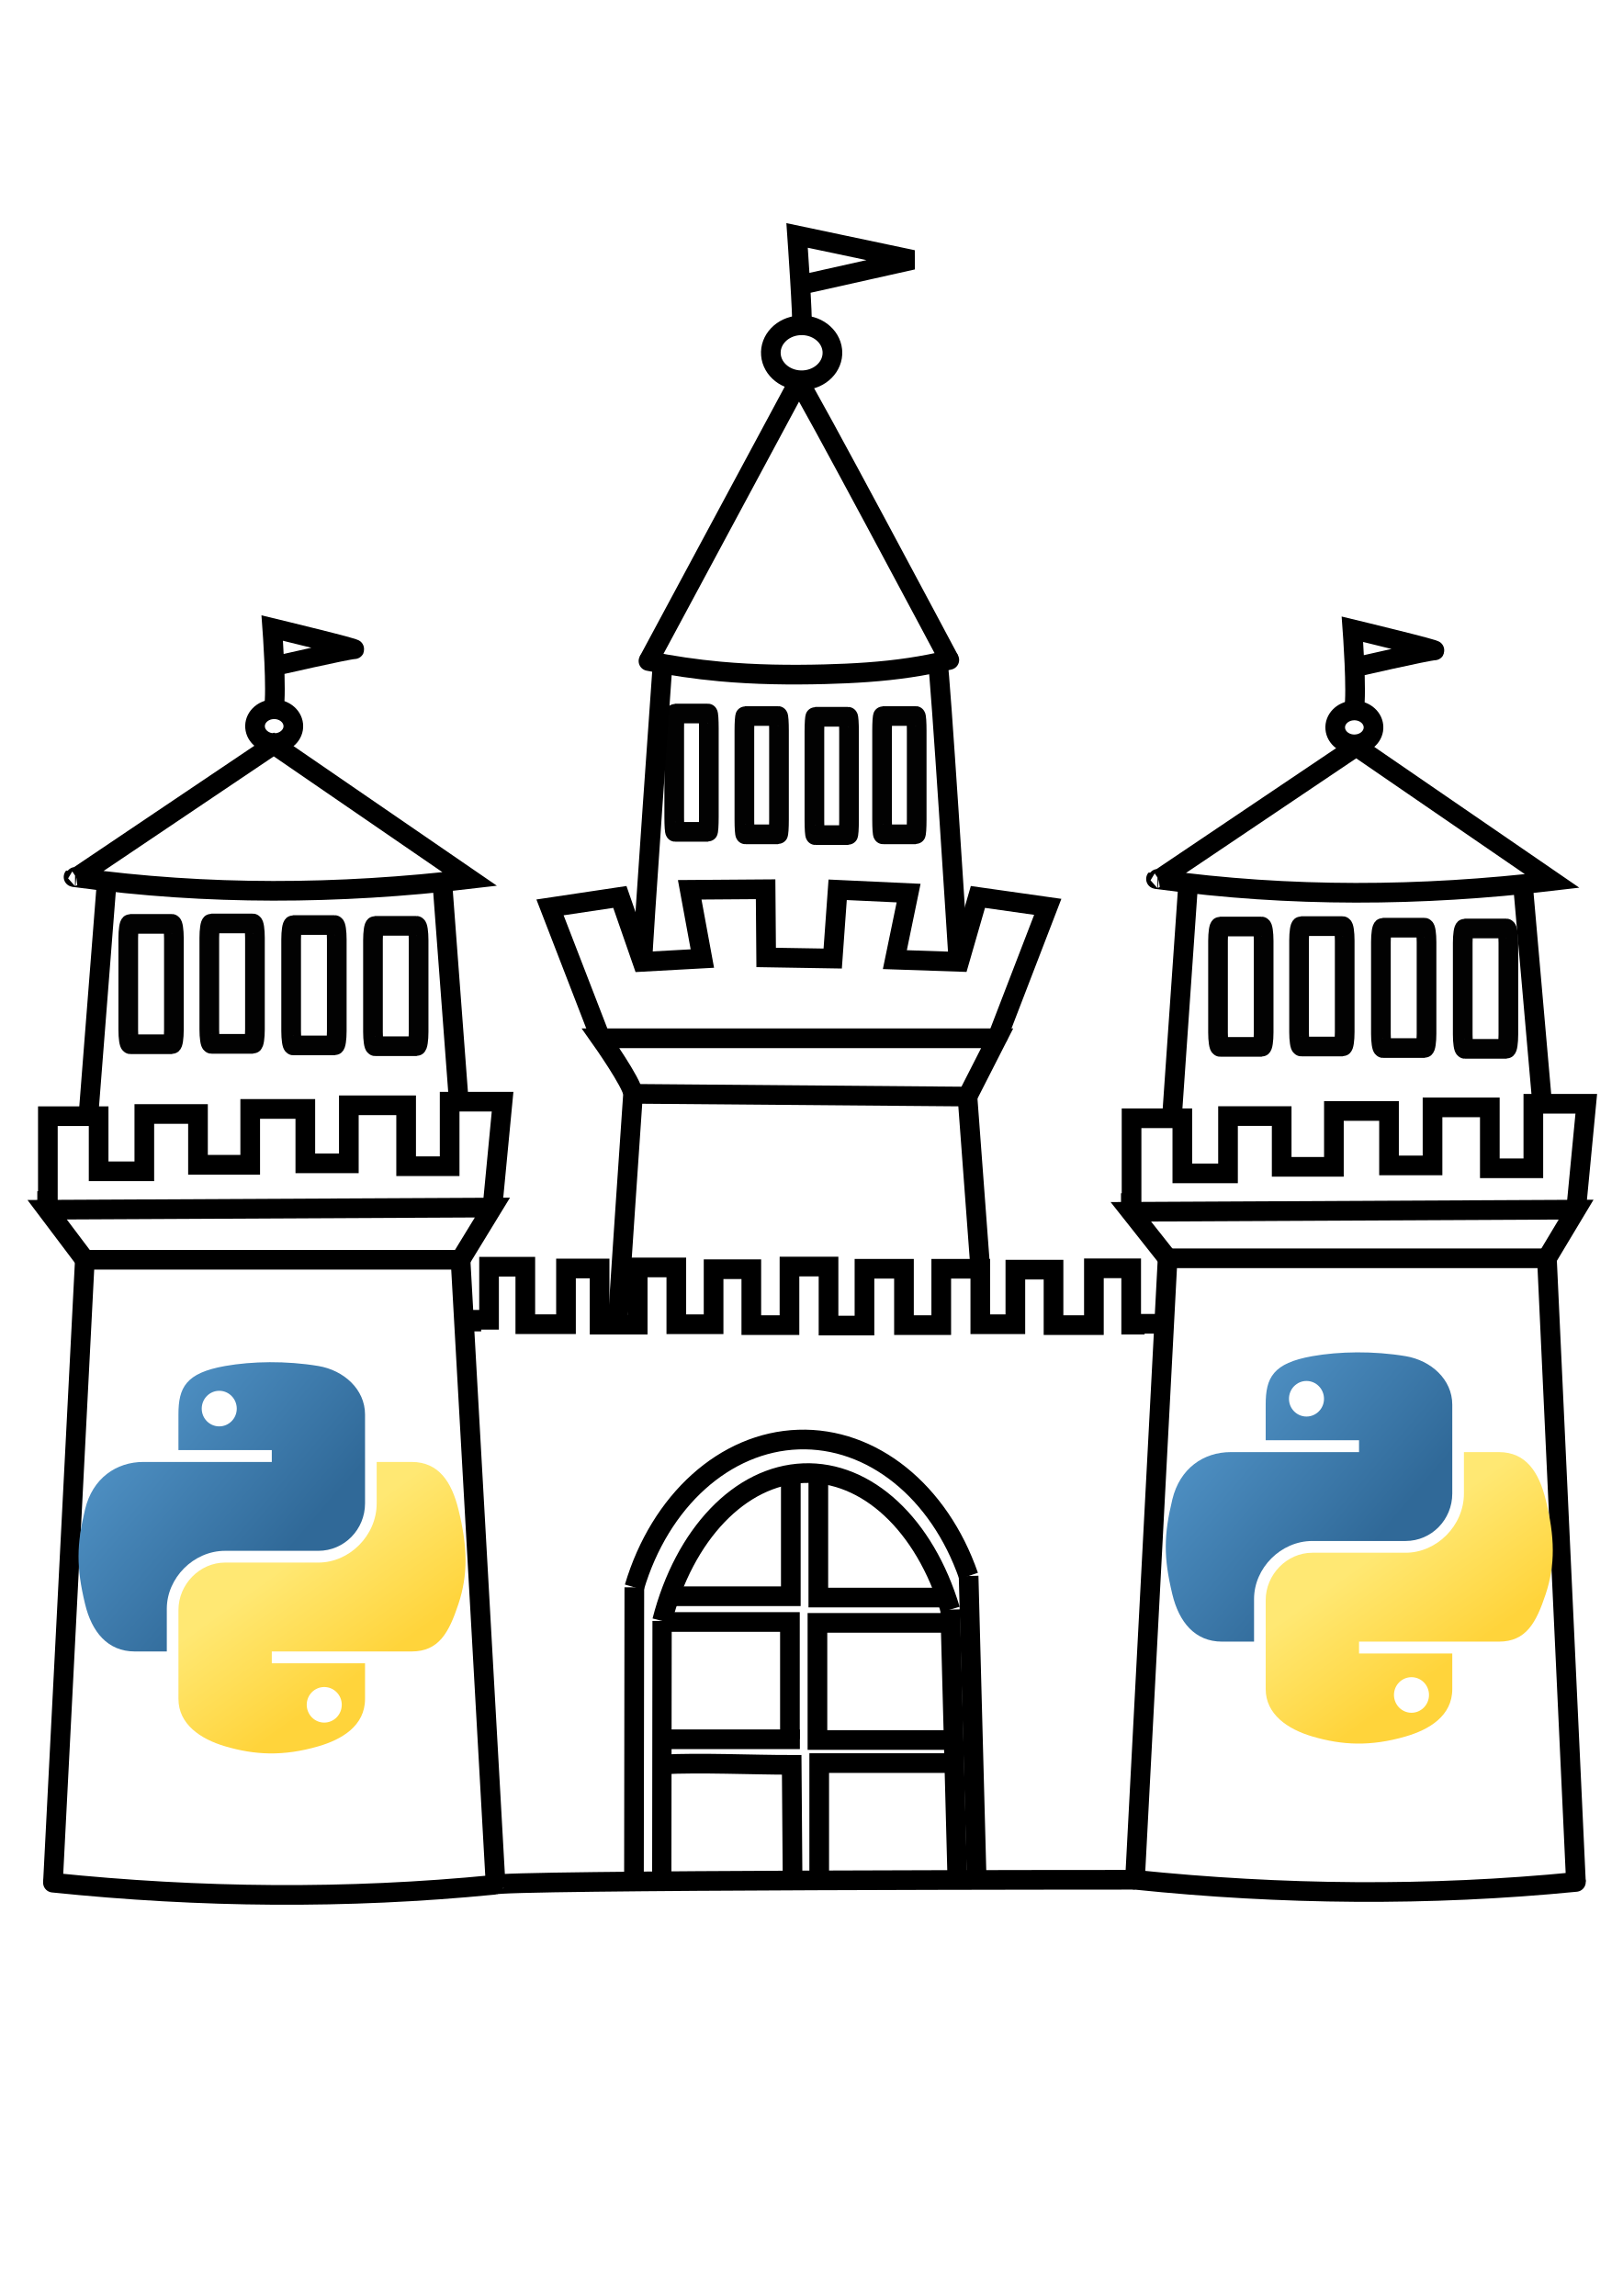
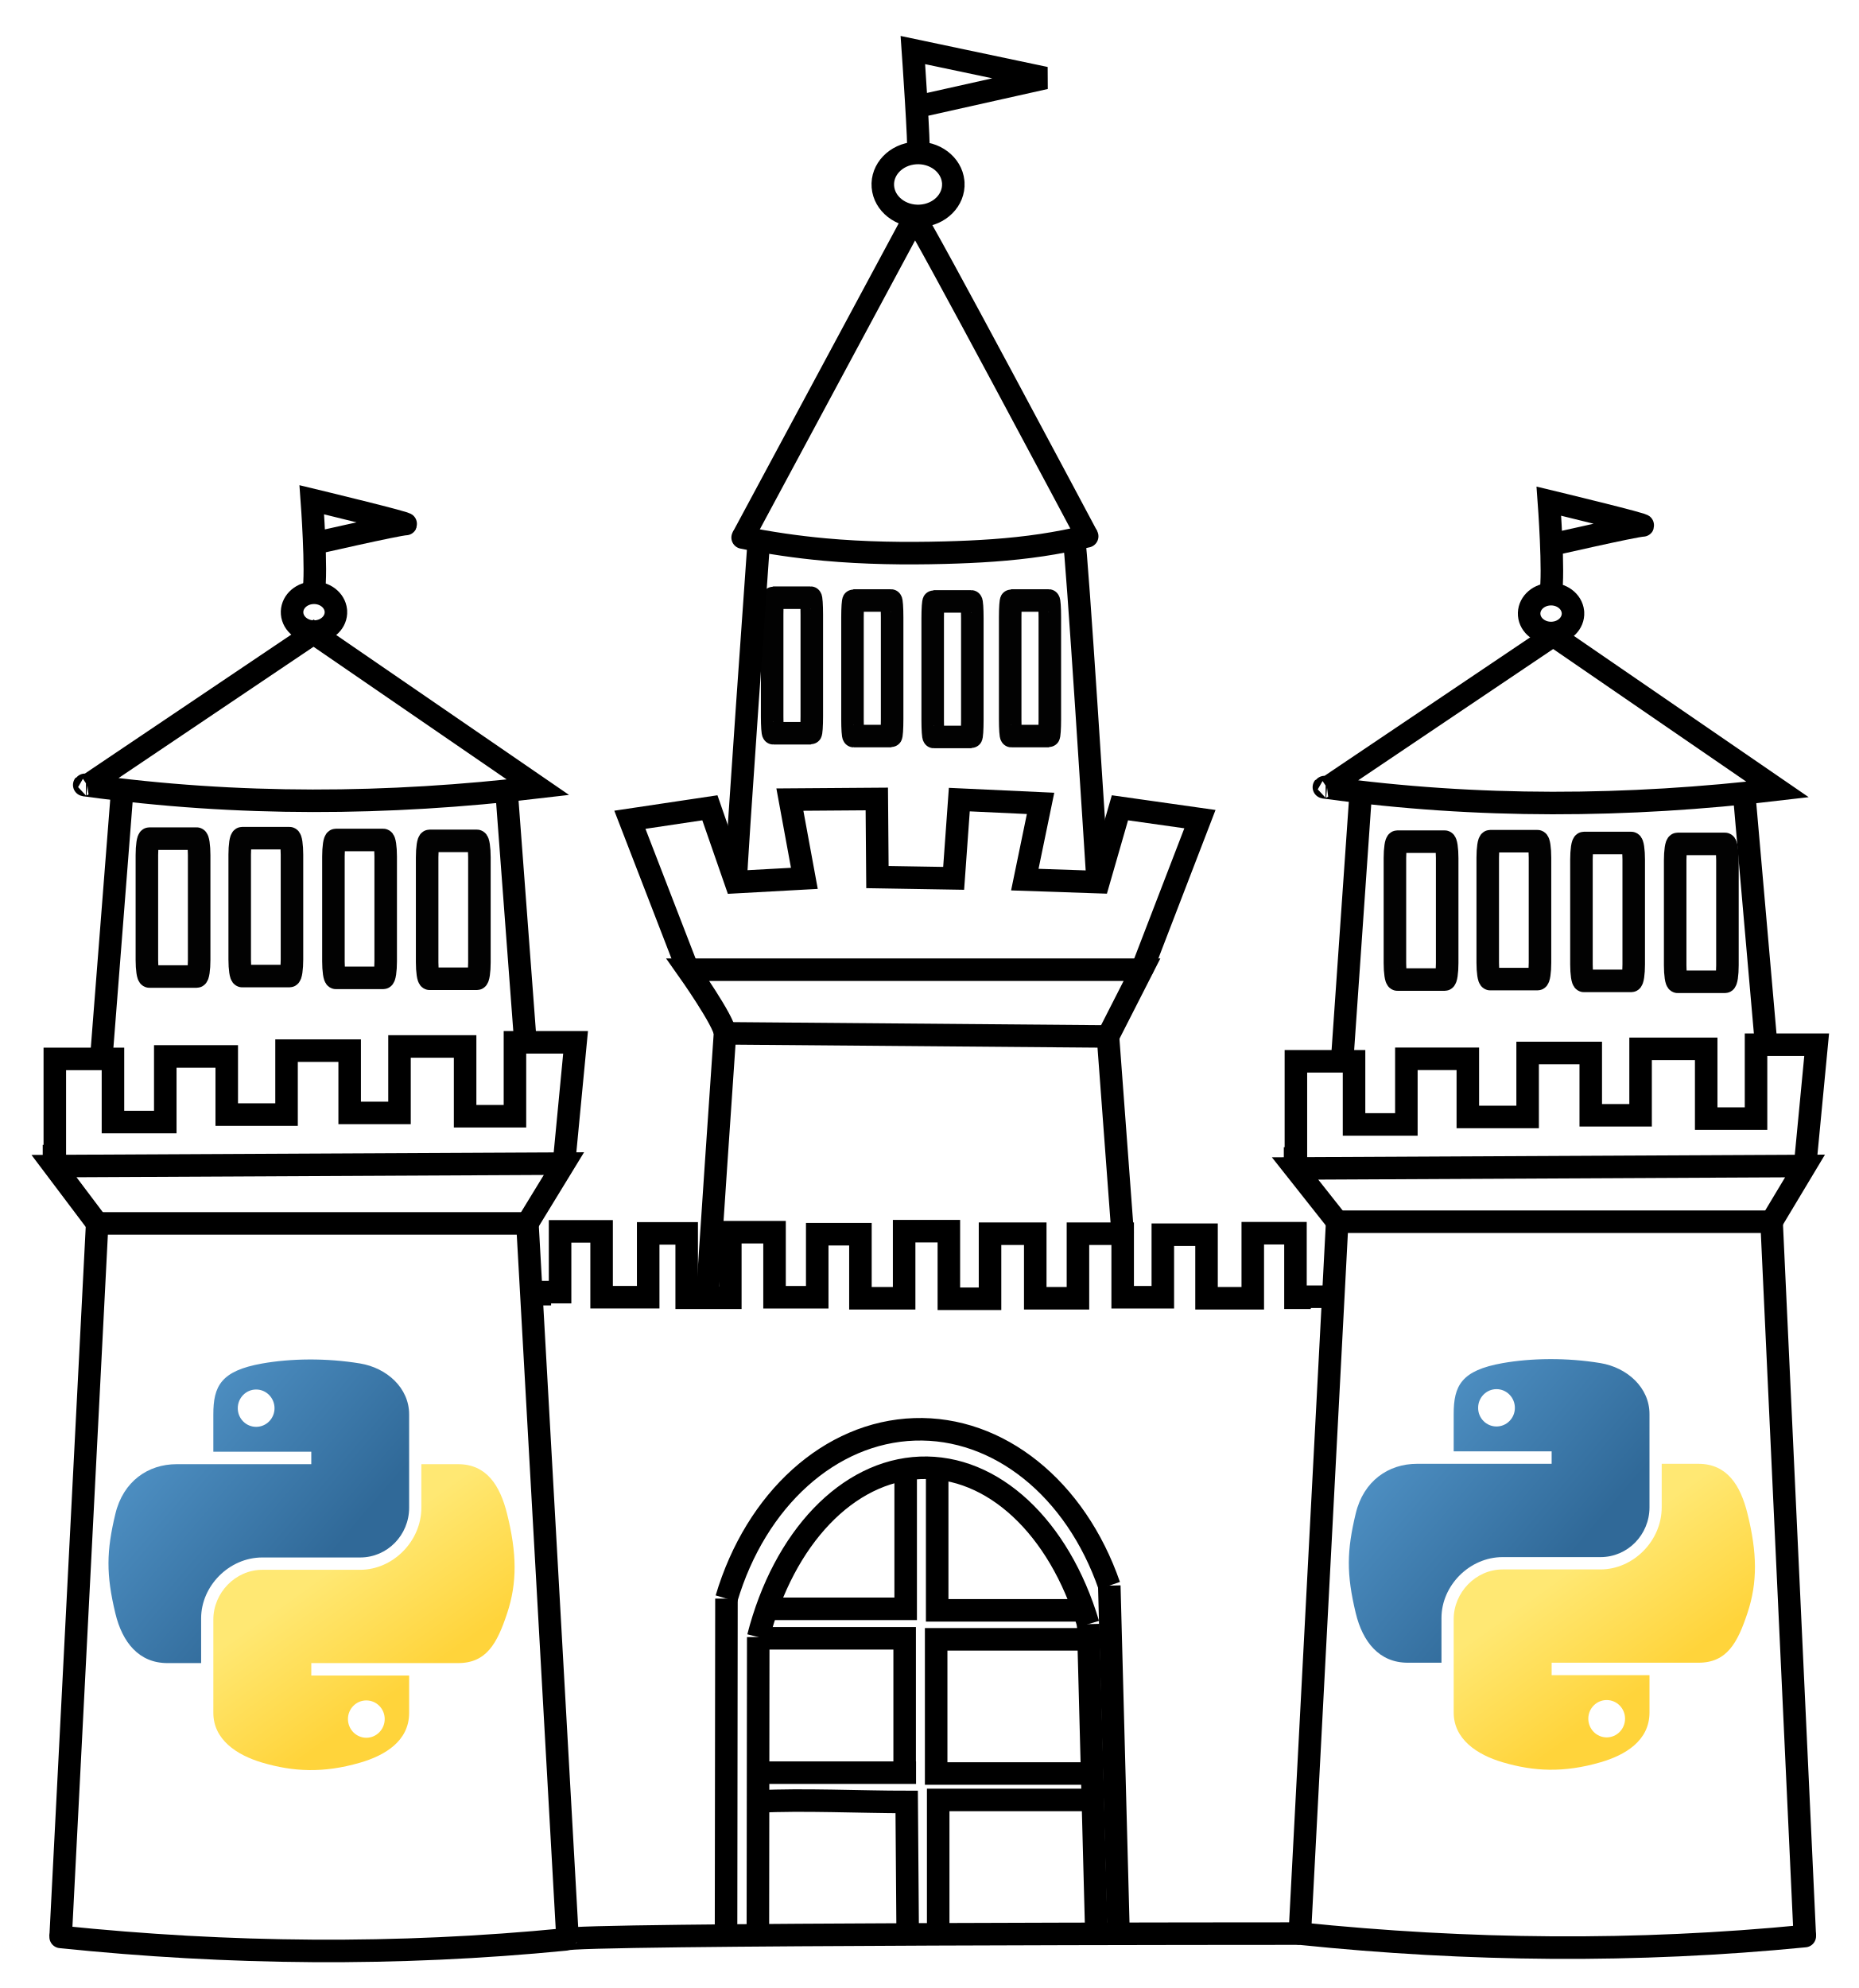
- <svg xmlns="http://www.w3.org/2000/svg" xmlns:xlink="http://www.w3.org/1999/xlink" version="1.1" id="svg12783" width="660" height="934" viewBox="0 0 660 934" xml:space="preserve">
+ <svg xmlns="http://www.w3.org/2000/svg" xmlns:xlink="http://www.w3.org/1999/xlink" version="1.1" id="svg12783" width="660" height="706" viewBox="0 0 660 706" xml:space="preserve">
  <defs id="defs12787">
    <linearGradient id="linearGradient2795">
      <stop style="stop-color:#b8b8b8;stop-opacity:0.498;" offset="0" id="stop2797" />
      <stop style="stop-color:#7f7f7f;stop-opacity:0;" offset="1" id="stop2799" />
    </linearGradient>
    <linearGradient id="linearGradient2787">
      <stop style="stop-color:#7f7f7f;stop-opacity:0.5;" offset="0" id="stop2789" />
      <stop style="stop-color:#7f7f7f;stop-opacity:0;" offset="1" id="stop2791" />
    </linearGradient>
    <linearGradient id="linearGradient3676">
      <stop style="stop-color:#b2b2b2;stop-opacity:0.5;" offset="0" id="stop3678" />
      <stop style="stop-color:#b3b3b3;stop-opacity:0;" offset="1" id="stop3680" />
    </linearGradient>
    <linearGradient id="linearGradient3236">
      <stop style="stop-color:#f4f4f4;stop-opacity:1" offset="0" id="stop3244" />
      <stop style="stop-color:white;stop-opacity:1" offset="1" id="stop3240" />
    </linearGradient>
    <linearGradient id="linearGradient4671">
      <stop style="stop-color:#ffd43b;stop-opacity:1;" offset="0" id="stop4673" />
      <stop style="stop-color:#ffe873;stop-opacity:1" offset="1" id="stop4675" />
    </linearGradient>
    <linearGradient id="linearGradient4689">
      <stop style="stop-color:#5a9fd4;stop-opacity:1;" offset="0" id="stop4691" />
      <stop style="stop-color:#306998;stop-opacity:1;" offset="1" id="stop4693" />
    </linearGradient>
    <linearGradient x1="224.24" y1="144.757" x2="-65.309" y2="144.757" id="linearGradient2987" xlink:href="#linearGradient4671" gradientUnits="userSpaceOnUse" gradientTransform="translate(100.2702,99.61116)" />
    <linearGradient x1="172.942" y1="77.476" x2="26.67" y2="76.313" id="linearGradient2990" xlink:href="#linearGradient4689" gradientUnits="userSpaceOnUse" gradientTransform="translate(100.2702,99.61116)" />
    <linearGradient xlink:href="#linearGradient4671" id="linearGradient2255" gradientUnits="userSpaceOnUse" gradientTransform="matrix(0.562541,0,0,0.567972,-11.5974,-7.60954)" x1="224.24" y1="144.757" x2="-65.309" y2="144.757" />
    <linearGradient xlink:href="#linearGradient4689" id="linearGradient2258" gradientUnits="userSpaceOnUse" gradientTransform="matrix(0.562541,0,0,0.567972,-11.5974,-7.60954)" x1="172.942" y1="76.176" x2="26.67" y2="76.313" />
    <radialGradient xlink:href="#linearGradient2795" id="radialGradient2801" cx="61.519" cy="132.286" fx="61.519" fy="132.286" r="29.037" gradientTransform="matrix(1,0,0,0.177966,0,108.7434)" gradientUnits="userSpaceOnUse" />
    <linearGradient xlink:href="#linearGradient4671" id="linearGradient1475" gradientUnits="userSpaceOnUse" gradientTransform="matrix(0.562541,0,0,0.567972,-14.99112,-11.70237)" x1="150.961" y1="192.352" x2="112.031" y2="137.273" />
    <linearGradient xlink:href="#linearGradient4689" id="linearGradient1478" gradientUnits="userSpaceOnUse" gradientTransform="matrix(0.562541,0,0,0.567972,-14.99112,-11.70237)" x1="26.649" y1="20.604" x2="135.665" y2="114.398" />
-     <linearGradient xlink:href="#linearGradient4689" id="linearGradient421" gradientUnits="userSpaceOnUse" gradientTransform="matrix(0.562541,0,0,0.567972,-14.99112,-11.70237)" x1="26.649" y1="20.604" x2="135.665" y2="114.398" />
-     <linearGradient xlink:href="#linearGradient4671" id="linearGradient423" gradientUnits="userSpaceOnUse" gradientTransform="matrix(0.562541,0,0,0.567972,-14.99112,-11.70237)" x1="150.961" y1="192.352" x2="112.031" y2="137.273" />
+     <linearGradient xlink:href="#linearGradient4689" id="linearGradient348" gradientUnits="userSpaceOnUse" gradientTransform="matrix(0.562541,0,0,0.567972,-14.99112,-11.70237)" x1="26.649" y1="20.604" x2="135.665" y2="114.398" />
+     <linearGradient xlink:href="#linearGradient4671" id="linearGradient350" gradientUnits="userSpaceOnUse" gradientTransform="matrix(0.562541,0,0,0.567972,-14.99112,-11.70237)" x1="150.961" y1="192.352" x2="112.031" y2="137.273" />
  </defs>
-   <path style="fill:none;stroke:#000000;stroke-width:8;stroke-linecap:butt;stroke-linejoin:miter;stroke-opacity:1;stroke-miterlimit:4;stroke-dasharray:none" d="m 189.568,537.597 h 2.158 v -0.719 h 7.194 v -21.583 h 14.748 v 23.381 h 16.547 v -22.662 h 13.669 v 22.859 h 15.501 v -23.285 h 15.704 v 23.105 h 15.162 v -22.383 h 15.343 v 22.744 h 15.523 v -23.827 h 15.884 v 24.007 h 14.621 v -23.105 h 16.065 v 22.924 h 15.162 v -22.924 h 15.884 v 22.563 h 14.26 v -22.202 h 15.523 v 22.563 h 16.426 v -23.105 h 15.162 v 22.924 h 1.444 v -0.361 l 12.094,0" id="path13336" />
-   <path style="fill:none;stroke:#000000;stroke-width:8;stroke-linecap:butt;stroke-linejoin:miter;stroke-opacity:1;stroke-miterlimit:4;stroke-dasharray:none" d="m 321.661,599.704 v 49.639 h -50.361" id="path13338" />
-   <path style="fill:none;stroke:#000000;stroke-width:8;stroke-linecap:butt;stroke-linejoin:miter;stroke-opacity:1;stroke-miterlimit:4;stroke-dasharray:none" d="m 332.852,599.523 v 50.361 h 51.625" id="path13340" />
-   <path style="fill:none;stroke:#000000;stroke-width:8;stroke-linecap:butt;stroke-linejoin:miter;stroke-opacity:1;stroke-miterlimit:4;stroke-dasharray:none" d="m 270.578,659.812 h 0.722 v 0 h 50 v 47.653" id="path13342" />
-   <path style="fill:none;stroke:#000000;stroke-width:8;stroke-linecap:butt;stroke-linejoin:miter;stroke-opacity:1;stroke-miterlimit:4;stroke-dasharray:none" d="m 384.838,660.173 h -52.347 v 47.653 h 52.166" id="path13344" />
-   <path style="fill:none;stroke:#000000;stroke-width:8;stroke-linecap:butt;stroke-linejoin:miter;stroke-miterlimit:4;stroke-dasharray:none;stroke-opacity:1" d="m 269.517,707.529 h 51.829 v -0.066" id="path13346" />
-   <path style="fill:none;stroke:#000000;stroke-width:8;stroke-linecap:butt;stroke-linejoin:miter;stroke-miterlimit:4;stroke-dasharray:none;stroke-opacity:1" d="m 269.495,717.755 c 15.406,-0.808 36.454,0.181 52.527,0.181 l 0.361,47.653" id="path13348" />
-   <path style="fill:none;stroke:#000000;stroke-width:8;stroke-linecap:butt;stroke-linejoin:miter;stroke-opacity:1;stroke-miterlimit:4;stroke-dasharray:none" d="M 333.213,765.588 V 717.213 h 51.625" id="path13350" />
-   <path style="fill:none;stroke:#000000;stroke-width:8;stroke-linecap:butt;stroke-linejoin:miter;stroke-opacity:1;stroke-miterlimit:4;stroke-dasharray:none" d="m 461.652,764.678 13.274,-252.802 h 154.277 l 11.799,253.687" id="path13352" />
-   <path style="fill:none;stroke:#000000;stroke-width:8;stroke-linecap:butt;stroke-linejoin:miter;stroke-opacity:1;stroke-miterlimit:4;stroke-dasharray:none" d="M 21.534,765.858 34.513,512.466 H 187.316 l 14.159,252.212" id="path13354" />
-   <path style="fill:none;stroke:#000000;stroke-width:8;stroke-linecap:butt;stroke-linejoin:miter;stroke-opacity:1;stroke-miterlimit:4;stroke-dasharray:none" d="M 34.513,512.466 19.174,492.112 200.295,491.227 187.316,512.466" id="path13356" />
-   <path style="fill:none;stroke:#000000;stroke-width:8;stroke-linecap:butt;stroke-linejoin:miter;stroke-miterlimit:4;stroke-dasharray:none;stroke-opacity:1" d="m 19.174,492.112 v -3.54 h 0.295 V 454.059 h 20.649 v 22.419 h 18.584 v -23.304 h 21.829 v 20.649 h 21.239 v -22.714 h 22.419 v 22.124 h 17.699 v -23.599 h 23.304 v 24.779 h 17.699 v -26.254 h 21.534 l -4.13,43.068" id="path13358" />
-   <path style="fill:none;fill-rule:evenodd;stroke:#000000;stroke-width:8;stroke-opacity:1;stroke-miterlimit:4;stroke-dasharray:none;stroke-linecap:round" id="path13360" d="m 119.302,295.049 a 7.792,6.897 0 0 1 -7.298,7.244 7.792,6.897 0 0 1 -8.254,-6.389 7.792,6.897 0 0 1 7.137,-7.368 7.792,6.897 0 0 1 8.394,6.246" />
-   <path style="fill:none;stroke:#000000;stroke-width:8;stroke-linecap:butt;stroke-linejoin:miter;stroke-opacity:1;stroke-miterlimit:4;stroke-dasharray:none" d="m 36.018,453.239 7.383,-94.407" id="path13362" />
-   <path style="fill:none;stroke:#000000;stroke-width:8;stroke-linecap:butt;stroke-linejoin:miter;stroke-opacity:1;stroke-miterlimit:4;stroke-dasharray:none" d="m 179.866,358.385 6.711,89.262" id="path13364" />
-   <path style="fill:none;stroke:#000000;stroke-width:8;stroke-linecap:butt;stroke-linejoin:miter;stroke-opacity:1;stroke-miterlimit:4;stroke-dasharray:none" d="m 251.23,538.922 c 0,-2.908 6.264,-93.96 6.264,-93.96 l 136.018,1.119 5.224,70.049" id="path13366" />
-   <path style="fill:none;stroke:#000000;stroke-width:8;stroke-linecap:butt;stroke-linejoin:miter;stroke-opacity:1;stroke-miterlimit:4;stroke-dasharray:none" d="M 257.494,444.962 C 257.271,440.711 244.295,422.367 244.295,422.367 H 405.593 L 393.512,446.081" id="path13368" />
-   <path style="fill:none;stroke:#000000;stroke-width:8;stroke-linecap:butt;stroke-linejoin:miter;stroke-opacity:1;stroke-miterlimit:4;stroke-dasharray:none" d="m 244.295,422.367 -20.582,-53.244 28.412,-4.251 9.172,26.398 24.385,-1.342 -5.145,-27.964 30.872,-0.224 0.224,27.74 27.069,0.447 2.013,-27.964 28.859,1.342 -5.593,27.069 26.174,0.895 7.606,-26.398 28.412,4.027 -20.582,53.468" id="path13370" />
-   <path style="fill:none;stroke:#000000;stroke-width:8;stroke-linecap:butt;stroke-linejoin:miter;stroke-opacity:1;stroke-miterlimit:4;stroke-dasharray:none" d="m 261.298,391.271 c 0,-6.04 8.277,-122.148 8.277,-122.148" id="path13372" />
-   <path style="fill:none;stroke:#000000;stroke-width:8;stroke-linecap:butt;stroke-linejoin:miter;stroke-opacity:1;stroke-miterlimit:4;stroke-dasharray:none" d="m 381.432,269.57 c 0.895,2.237 8.277,119.239 8.277,119.239" id="path13374" />
-   <path style="fill:none;fill-rule:evenodd;stroke:#000000;stroke-width:8;stroke-miterlimit:4;stroke-dasharray:none;stroke-opacity:1;stroke-linecap:round" id="path13376" d="m 338.574,142.924 a 12.529,11.186 0 0 1 -11.736,11.749 12.529,11.186 0 0 1 -13.272,-10.363 12.529,11.186 0 0 1 11.477,-11.951 12.529,11.186 0 0 1 13.496,10.13" />
-   <path style="fill:none;stroke:#000000;stroke-width:8;stroke-linecap:butt;stroke-linejoin:miter;stroke-opacity:1;stroke-miterlimit:4;stroke-dasharray:none" d="M 324.832,155.253 263.758,268.899 M 324.832,155.253 c 1.566,0.895 61.298,113.199 61.298,113.199" id="path13378" />
-   <path style="fill:none;stroke:#000000;stroke-width:8;stroke-linecap:round;stroke-linejoin:miter;stroke-opacity:1;stroke-miterlimit:4;stroke-dasharray:none" d="m 263.758,268.899 c 9.609,1.936 19.322,3.356 29.083,4.251 14.197,1.301 28.478,1.492 42.729,1.119 11.522,-0.302 23.053,-0.974 34.452,-2.685 5.411,-0.812 10.787,-1.857 16.107,-3.132" id="path13380" />
-   <rect style="opacity:0.99;fill:none;fill-opacity:1;fill-rule:evenodd;stroke:#000000;stroke-width:8;stroke-linecap:round;stroke-linejoin:miter;stroke-miterlimit:4;stroke-dasharray:none;stroke-dashoffset:150;stroke-opacity:1;paint-order:stroke fill markers" id="rect13384" width="14.081" height="48.142" x="274.241" y="290.257" rx="0.406" ry="5.969" />
-   <rect style="opacity:0.99;fill:none;fill-opacity:1;fill-rule:evenodd;stroke:#000000;stroke-width:8;stroke-linecap:round;stroke-linejoin:miter;stroke-miterlimit:4;stroke-dasharray:none;stroke-dashoffset:150;stroke-opacity:1;paint-order:stroke fill markers" id="rect13384-3" width="14.081" height="48.142" x="302.773" y="291.262" rx="0.406" ry="5.969" />
-   <rect style="opacity:0.99;fill:none;fill-opacity:1;fill-rule:evenodd;stroke:#000000;stroke-width:8;stroke-linecap:round;stroke-linejoin:miter;stroke-miterlimit:4;stroke-dasharray:none;stroke-dashoffset:150;stroke-opacity:1;paint-order:stroke fill markers" id="rect13384-9" width="14.081" height="48.142" x="331.258" y="291.582" rx="0.406" ry="5.969" />
-   <rect style="opacity:0.99;fill:none;fill-opacity:1;fill-rule:evenodd;stroke:#000000;stroke-width:8;stroke-linecap:round;stroke-linejoin:miter;stroke-miterlimit:4;stroke-dasharray:none;stroke-dashoffset:150;stroke-opacity:1;paint-order:stroke fill markers" id="rect13384-2" width="14.081" height="48.142" x="358.783" y="291.262" rx="0.406" ry="5.969" />
-   <path style="fill:none;stroke:#000000;stroke-width:8;stroke-linecap:butt;stroke-linejoin:miter;stroke-opacity:1;stroke-miterlimit:4;stroke-dasharray:none" d="m 326.136,132.581 c 0.534,-1.815 -1.92,-36.806 -1.92,-36.806 l 47.048,9.922 -45.768,10.242" id="path13428" />
-   <path style="fill:none;stroke:#000000;stroke-width:8;stroke-linecap:butt;stroke-linejoin:miter;stroke-opacity:1;stroke-miterlimit:4;stroke-dasharray:none" d="m 111.379,288.128 c 1.28,-6.721 -0.64,-32.646 -0.64,-32.646 0,0 35.846,8.641 33.286,8.641 -2.56,0 -33.286,7.041 -33.286,7.041" id="path13430" />
-   <rect style="opacity:0.99;fill:none;fill-opacity:1;fill-rule:evenodd;stroke:#000000;stroke-width:8;stroke-linecap:round;stroke-linejoin:miter;stroke-miterlimit:4;stroke-dasharray:none;stroke-dashoffset:150;stroke-opacity:1;paint-order:stroke fill markers" id="rect13432" width="18.563" height="48.968" x="52.169" y="375.823" rx="0.877" ry="5.852" />
-   <rect style="opacity:0.99;fill:none;fill-opacity:1;fill-rule:evenodd;stroke:#000000;stroke-width:8;stroke-linecap:round;stroke-linejoin:miter;stroke-miterlimit:4;stroke-dasharray:none;stroke-dashoffset:150;stroke-opacity:1;paint-order:stroke fill markers" id="rect13432-0" width="18.563" height="48.968" x="85.135" y="375.663" rx="0.877" ry="5.852" />
-   <rect style="opacity:0.99;fill:none;fill-opacity:1;fill-rule:evenodd;stroke:#000000;stroke-width:8;stroke-linecap:round;stroke-linejoin:miter;stroke-miterlimit:4;stroke-dasharray:none;stroke-dashoffset:150;stroke-opacity:1;paint-order:stroke fill markers" id="rect13432-9" width="18.563" height="48.968" x="118.42" y="376.304" rx="0.877" ry="5.852" />
-   <rect style="opacity:0.99;fill:none;fill-opacity:1;fill-rule:evenodd;stroke:#000000;stroke-width:8;stroke-linecap:round;stroke-linejoin:miter;stroke-miterlimit:4;stroke-dasharray:none;stroke-dashoffset:150;stroke-opacity:1;paint-order:stroke fill markers" id="rect13432-92" width="18.563" height="48.968" x="151.706" y="376.624" rx="0.877" ry="5.852" />
-   <path style="fill:none;stroke:#000000;stroke-width:8;stroke-linecap:butt;stroke-linejoin:miter;stroke-miterlimit:4;stroke-dasharray:none;stroke-opacity:1" d="m 31.045,356.94 80.334,-54.089 79.694,54.729 c -53.343,6.333 -106.685,6.678 -160.028,-0.64 2.56,-0.32 -3.521,-0.32 0,0" id="path13461" />
-   <path style="fill:none;stroke:#000000;stroke-width:8;stroke-linecap:butt;stroke-linejoin:miter;stroke-miterlimit:4;stroke-dasharray:none;stroke-opacity:1" d="m 471.322,357.738 80.334,-54.089 79.694,54.729 c -53.343,6.333 -106.685,6.678 -160.028,-0.64 2.56,-0.32 -3.521,-0.32 0,0" id="path13461-3" />
-   <path style="fill:none;fill-rule:evenodd;stroke:#000000;stroke-width:8;stroke-linecap:round;stroke-miterlimit:4;stroke-dasharray:none;stroke-opacity:1" id="path13360-3" d="m 558.664,295.542 a 7.792,6.897 0 0 1 -7.298,7.244 7.792,6.897 0 0 1 -8.254,-6.389 7.792,6.897 0 0 1 7.137,-7.368 7.792,6.897 0 0 1 8.394,6.246" />
-   <path style="fill:none;stroke:#000000;stroke-width:8;stroke-linecap:butt;stroke-linejoin:miter;stroke-miterlimit:4;stroke-dasharray:none;stroke-opacity:1" d="m 550.741,288.621 c 1.28,-6.721 -0.64,-32.646 -0.64,-32.646 0,0 35.846,8.641 33.286,8.641 -2.56,0 -33.286,7.041 -33.286,7.041" id="path13430-8" />
-   <path style="fill:none;stroke:#000000;stroke-width:8;stroke-linecap:butt;stroke-linejoin:miter;stroke-miterlimit:4;stroke-dasharray:none;stroke-opacity:1" d="m 459.964,492.955 v -3.54 h 0.295 v -34.513 h 20.649 v 22.419 h 18.584 v -23.304 h 21.829 v 20.649 h 21.239 v -22.714 h 22.419 v 22.124 h 17.699 v -23.599 h 23.304 v 24.779 h 17.699 v -26.254 h 21.534 l -4.13,43.068" id="path13358-8" />
-   <path style="fill:none;stroke:#000000;stroke-width:8;stroke-linecap:butt;stroke-linejoin:miter;stroke-opacity:1;stroke-miterlimit:4;stroke-dasharray:none" d="m 483.313,359.172 -6.673,96.043" id="path13535" />
-   <path style="fill:none;stroke:#000000;stroke-width:8;stroke-linecap:butt;stroke-linejoin:miter;stroke-opacity:1;stroke-miterlimit:4;stroke-dasharray:none" d="m 619.394,359.172 7.865,89.608" id="path13537" />
-   <path style="fill:none;stroke:#000000;stroke-width:8;stroke-linecap:butt;stroke-linejoin:miter;stroke-opacity:1;stroke-miterlimit:4;stroke-dasharray:none" d="m 629.204,511.876 11.881,-19.806 -181.121,0.885 14.962,18.921" id="path13539" />
-   <path style="fill:none;stroke:#000000;stroke-width:8;stroke-linecap:round;stroke-linejoin:miter;stroke-miterlimit:4;stroke-dasharray:none;stroke-opacity:1" d="m 461.652,764.678 c 59.784,6.186 119.567,6.772 179.351,0.885" id="path13541" />
-   <path style="fill:none;stroke:#000000;stroke-width:8;stroke-linecap:round;stroke-linejoin:miter;stroke-miterlimit:4;stroke-dasharray:none;stroke-opacity:1" d="m 21.534,765.858 c 59.784,6.186 119.567,6.772 179.351,0.885" id="path13541-3" />
-   <path style="fill:none;stroke:#000000;stroke-width:8;stroke-linecap:butt;stroke-linejoin:miter;stroke-opacity:1;stroke-miterlimit:4;stroke-dasharray:none" d="m 200.885,766.743 c 0.59,-2.065 260.767,-2.065 260.767,-2.065" id="path13558" />
-   <path style="fill:none;fill-rule:evenodd;stroke:#000000;stroke-width:8;stroke-miterlimit:4;stroke-dasharray:none;stroke-opacity:1" id="path13560" d="m 258.012,645.718 a 73.403,92.707 0 0 1 66.755,-60.109 73.403,92.707 0 0 1 69.213,55.498" />
-   <path style="fill:none;stroke:#000000;stroke-width:8;stroke-linecap:butt;stroke-linejoin:miter;stroke-opacity:1;stroke-miterlimit:4;stroke-dasharray:none" d="m 258.012,645.718 -0.149,119.075" id="path13564" />
-   <path style="fill:none;stroke:#000000;stroke-width:8;stroke-linecap:butt;stroke-linejoin:miter;stroke-opacity:1;stroke-miterlimit:4;stroke-dasharray:none" d="m 393.98,641.107 3.3,124.4" id="path13568" />
-   <rect style="opacity:0.99;fill:none;fill-opacity:1;fill-rule:evenodd;stroke:#000000;stroke-width:8;stroke-linecap:round;stroke-linejoin:miter;stroke-miterlimit:4;stroke-dasharray:none;stroke-dashoffset:150;stroke-opacity:1;paint-order:stroke fill markers" id="rect13432-00" width="18.563" height="48.968" x="495.425" y="376.9" rx="0.877" ry="5.852" />
-   <rect style="opacity:0.99;fill:none;fill-opacity:1;fill-rule:evenodd;stroke:#000000;stroke-width:8;stroke-linecap:round;stroke-linejoin:miter;stroke-miterlimit:4;stroke-dasharray:none;stroke-dashoffset:150;stroke-opacity:1;paint-order:stroke fill markers" id="rect13432-0-7" width="18.563" height="48.968" x="528.39" y="376.74" rx="0.877" ry="5.852" />
-   <rect style="opacity:0.99;fill:none;fill-opacity:1;fill-rule:evenodd;stroke:#000000;stroke-width:8;stroke-linecap:round;stroke-linejoin:miter;stroke-miterlimit:4;stroke-dasharray:none;stroke-dashoffset:150;stroke-opacity:1;paint-order:stroke fill markers" id="rect13432-9-5" width="18.563" height="48.968" x="561.676" y="377.38" rx="0.877" ry="5.852" />
-   <rect style="opacity:0.99;fill:none;fill-opacity:1;fill-rule:evenodd;stroke:#000000;stroke-width:8;stroke-linecap:round;stroke-linejoin:miter;stroke-miterlimit:4;stroke-dasharray:none;stroke-dashoffset:150;stroke-opacity:1;paint-order:stroke fill markers" id="rect13432-92-6" width="18.563" height="48.968" x="594.962" y="377.7" rx="0.877" ry="5.852" />
-   <path style="fill:none;fill-rule:evenodd;stroke:#000000;stroke-width:8;stroke-miterlimit:4;stroke-dasharray:none;stroke-opacity:1" id="path13560-5" d="m 269.299,659.381 a 63.271,92.707 0 0 1 57.541,-60.109 63.271,92.707 0 0 1 59.659,55.498" />
-   <path transform="matrix(0.8636414,0,0,0.8986588,46.46929,79.10347)" style="fill:none;stroke:#000000;stroke-width:9.081;stroke-linecap:butt;stroke-linejoin:miter;stroke-miterlimit:4;stroke-dasharray:none;stroke-opacity:1" d="m 258.012,645.718 -0.149,119.075" id="path13564-9" />
-   <path transform="matrix(0.8671825,0,0,0.8715921,44.83872,95.99681)" style="fill:none;stroke:#000000;stroke-width:9.202;stroke-linecap:butt;stroke-linejoin:miter;stroke-miterlimit:4;stroke-dasharray:none;stroke-opacity:1" d="m 393.98,641.107 3.3,124.4" id="path13568-1" />
+   <path style="fill:none;stroke:#000000;stroke-width:8;stroke-linecap:butt;stroke-linejoin:miter;stroke-miterlimit:4;stroke-dasharray:none;stroke-opacity:1" d="m 189.568,459.597 h 2.158 v -0.719 h 7.194 v -21.583 h 14.748 v 23.381 h 16.547 v -22.662 h 13.669 v 22.859 h 15.501 v -23.285 h 15.704 v 23.105 h 15.162 v -22.383 h 15.343 v 22.744 h 15.523 v -23.827 h 15.884 v 24.007 h 14.621 v -23.105 h 16.065 v 22.924 h 15.162 v -22.924 h 15.884 v 22.563 h 14.26 v -22.202 h 15.523 v 22.563 h 16.426 v -23.105 h 15.162 v 22.924 h 1.444 v -0.361 h 12.094" id="path13336" />
+   <path style="fill:none;stroke:#000000;stroke-width:8;stroke-linecap:butt;stroke-linejoin:miter;stroke-miterlimit:4;stroke-dasharray:none;stroke-opacity:1" d="m 321.661,521.704 v 49.639 h -50.361" id="path13338" />
+   <path style="fill:none;stroke:#000000;stroke-width:8;stroke-linecap:butt;stroke-linejoin:miter;stroke-miterlimit:4;stroke-dasharray:none;stroke-opacity:1" d="m 332.852,521.523 v 50.361 h 51.625" id="path13340" />
+   <path style="fill:none;stroke:#000000;stroke-width:8;stroke-linecap:butt;stroke-linejoin:miter;stroke-miterlimit:4;stroke-dasharray:none;stroke-opacity:1" d="m 270.578,581.812 h 0.722 v 0 h 50 v 47.653" id="path13342" />
+   <path style="fill:none;stroke:#000000;stroke-width:8;stroke-linecap:butt;stroke-linejoin:miter;stroke-miterlimit:4;stroke-dasharray:none;stroke-opacity:1" d="m 384.838,582.173 h -52.347 v 47.653 h 52.166" id="path13344" />
+   <path style="fill:none;stroke:#000000;stroke-width:8;stroke-linecap:butt;stroke-linejoin:miter;stroke-miterlimit:4;stroke-dasharray:none;stroke-opacity:1" d="m 269.517,629.529 h 51.829 v -0.066" id="path13346" />
+   <path style="fill:none;stroke:#000000;stroke-width:8;stroke-linecap:butt;stroke-linejoin:miter;stroke-miterlimit:4;stroke-dasharray:none;stroke-opacity:1" d="m 269.495,639.755 c 15.406,-0.808 36.454,0.181 52.527,0.181 l 0.361,47.653" id="path13348" />
+   <path style="fill:none;stroke:#000000;stroke-width:8;stroke-linecap:butt;stroke-linejoin:miter;stroke-miterlimit:4;stroke-dasharray:none;stroke-opacity:1" d="M 333.213,687.588 V 639.213 h 51.625" id="path13350" />
+   <path style="fill:none;stroke:#000000;stroke-width:8;stroke-linecap:butt;stroke-linejoin:miter;stroke-miterlimit:4;stroke-dasharray:none;stroke-opacity:1" d="m 461.652,686.678 13.274,-252.802 h 154.277 l 11.799,253.687" id="path13352" />
+   <path style="fill:none;stroke:#000000;stroke-width:8;stroke-linecap:butt;stroke-linejoin:miter;stroke-miterlimit:4;stroke-dasharray:none;stroke-opacity:1" d="M 21.534,687.858 34.513,434.466 H 187.316 l 14.159,252.212" id="path13354" />
+   <path style="fill:none;stroke:#000000;stroke-width:8;stroke-linecap:butt;stroke-linejoin:miter;stroke-miterlimit:4;stroke-dasharray:none;stroke-opacity:1" d="M 34.513,434.466 19.174,414.112 200.295,413.227 187.316,434.466" id="path13356" />
+   <path style="fill:none;stroke:#000000;stroke-width:8;stroke-linecap:butt;stroke-linejoin:miter;stroke-miterlimit:4;stroke-dasharray:none;stroke-opacity:1" d="m 19.174,414.112 v -3.54 h 0.295 V 376.059 h 20.649 v 22.419 h 18.584 v -23.304 h 21.829 v 20.649 h 21.239 v -22.714 h 22.419 v 22.124 h 17.699 v -23.599 h 23.304 v 24.779 h 17.699 v -26.254 h 21.534 l -4.13,43.068" id="path13358" />
+   <path style="fill:none;fill-rule:evenodd;stroke:#000000;stroke-width:8;stroke-linecap:round;stroke-miterlimit:4;stroke-dasharray:none;stroke-opacity:1" id="path13360" d="m 119.302,217.049 a 7.792,6.897 0 0 1 -7.298,7.244 7.792,6.897 0 0 1 -8.254,-6.389 7.792,6.897 0 0 1 7.137,-7.368 7.792,6.897 0 0 1 8.394,6.246" />
+   <path style="fill:none;stroke:#000000;stroke-width:8;stroke-linecap:butt;stroke-linejoin:miter;stroke-miterlimit:4;stroke-dasharray:none;stroke-opacity:1" d="m 36.018,375.239 7.383,-94.407" id="path13362" />
+   <path style="fill:none;stroke:#000000;stroke-width:8;stroke-linecap:butt;stroke-linejoin:miter;stroke-miterlimit:4;stroke-dasharray:none;stroke-opacity:1" d="m 179.866,280.385 6.711,89.262" id="path13364" />
+   <path style="fill:none;stroke:#000000;stroke-width:8;stroke-linecap:butt;stroke-linejoin:miter;stroke-miterlimit:4;stroke-dasharray:none;stroke-opacity:1" d="m 251.23,460.922 c 0,-2.908 6.264,-93.96 6.264,-93.96 l 136.018,1.119 5.224,70.049" id="path13366" />
+   <path style="fill:none;stroke:#000000;stroke-width:8;stroke-linecap:butt;stroke-linejoin:miter;stroke-miterlimit:4;stroke-dasharray:none;stroke-opacity:1" d="M 257.494,366.962 C 257.271,362.711 244.295,344.367 244.295,344.367 H 405.593 L 393.512,368.081" id="path13368" />
+   <path style="fill:none;stroke:#000000;stroke-width:8;stroke-linecap:butt;stroke-linejoin:miter;stroke-miterlimit:4;stroke-dasharray:none;stroke-opacity:1" d="m 244.295,344.367 -20.582,-53.244 28.412,-4.251 9.172,26.398 24.385,-1.342 -5.145,-27.964 30.872,-0.224 0.224,27.74 27.069,0.447 2.013,-27.964 28.859,1.342 -5.593,27.069 26.174,0.895 7.606,-26.398 28.412,4.027 -20.582,53.468" id="path13370" />
+   <path style="fill:none;stroke:#000000;stroke-width:8;stroke-linecap:butt;stroke-linejoin:miter;stroke-miterlimit:4;stroke-dasharray:none;stroke-opacity:1" d="m 261.298,313.271 c 0,-6.04 8.277,-122.148 8.277,-122.148" id="path13372" />
+   <path style="fill:none;stroke:#000000;stroke-width:8;stroke-linecap:butt;stroke-linejoin:miter;stroke-miterlimit:4;stroke-dasharray:none;stroke-opacity:1" d="m 381.432,191.57 c 0.895,2.237 8.277,119.239 8.277,119.239" id="path13374" />
+   <path style="fill:none;fill-rule:evenodd;stroke:#000000;stroke-width:8;stroke-linecap:round;stroke-miterlimit:4;stroke-dasharray:none;stroke-opacity:1" id="path13376" d="M 338.574,64.924 A 12.529,11.186 0 0 1 326.839,76.673 12.529,11.186 0 0 1 313.566,66.31 12.529,11.186 0 0 1 325.043,54.359 12.529,11.186 0 0 1 338.539,64.489" />
+   <path style="fill:none;stroke:#000000;stroke-width:8;stroke-linecap:butt;stroke-linejoin:miter;stroke-miterlimit:4;stroke-dasharray:none;stroke-opacity:1" d="M 324.832,77.253 263.758,190.899 M 324.832,77.253 c 1.566,0.895 61.298,113.199 61.298,113.199" id="path13378" />
+   <path style="fill:none;stroke:#000000;stroke-width:8;stroke-linecap:round;stroke-linejoin:miter;stroke-miterlimit:4;stroke-dasharray:none;stroke-opacity:1" d="m 263.758,190.899 c 9.609,1.936 19.322,3.356 29.083,4.251 14.197,1.301 28.478,1.492 42.729,1.119 11.522,-0.302 23.053,-0.974 34.452,-2.685 5.411,-0.812 10.787,-1.857 16.107,-3.132" id="path13380" />
+   <rect style="opacity:0.99;fill:none;fill-opacity:1;fill-rule:evenodd;stroke:#000000;stroke-width:8;stroke-linecap:round;stroke-linejoin:miter;stroke-miterlimit:4;stroke-dasharray:none;stroke-dashoffset:150;stroke-opacity:1;paint-order:stroke fill markers" id="rect13384" width="14.081" height="48.142" x="274.241" y="212.257" rx="0.406" ry="5.969" />
+   <rect style="opacity:0.99;fill:none;fill-opacity:1;fill-rule:evenodd;stroke:#000000;stroke-width:8;stroke-linecap:round;stroke-linejoin:miter;stroke-miterlimit:4;stroke-dasharray:none;stroke-dashoffset:150;stroke-opacity:1;paint-order:stroke fill markers" id="rect13384-3" width="14.081" height="48.142" x="302.773" y="213.262" rx="0.406" ry="5.969" />
+   <rect style="opacity:0.99;fill:none;fill-opacity:1;fill-rule:evenodd;stroke:#000000;stroke-width:8;stroke-linecap:round;stroke-linejoin:miter;stroke-miterlimit:4;stroke-dasharray:none;stroke-dashoffset:150;stroke-opacity:1;paint-order:stroke fill markers" id="rect13384-9" width="14.081" height="48.142" x="331.258" y="213.582" rx="0.406" ry="5.969" />
+   <rect style="opacity:0.99;fill:none;fill-opacity:1;fill-rule:evenodd;stroke:#000000;stroke-width:8;stroke-linecap:round;stroke-linejoin:miter;stroke-miterlimit:4;stroke-dasharray:none;stroke-dashoffset:150;stroke-opacity:1;paint-order:stroke fill markers" id="rect13384-2" width="14.081" height="48.142" x="358.783" y="213.262" rx="0.406" ry="5.969" />
+   <path style="fill:none;stroke:#000000;stroke-width:8;stroke-linecap:butt;stroke-linejoin:miter;stroke-miterlimit:4;stroke-dasharray:none;stroke-opacity:1" d="m 326.136,54.581 c 0.534,-1.815 -1.92,-36.806 -1.92,-36.806 l 47.048,9.922 -45.768,10.242" id="path13428" />
+   <path style="fill:none;stroke:#000000;stroke-width:8;stroke-linecap:butt;stroke-linejoin:miter;stroke-miterlimit:4;stroke-dasharray:none;stroke-opacity:1" d="m 111.379,210.128 c 1.28,-6.721 -0.64,-32.646 -0.64,-32.646 0,0 35.846,8.641 33.286,8.641 -2.56,0 -33.286,7.041 -33.286,7.041" id="path13430" />
+   <rect style="opacity:0.99;fill:none;fill-opacity:1;fill-rule:evenodd;stroke:#000000;stroke-width:8;stroke-linecap:round;stroke-linejoin:miter;stroke-miterlimit:4;stroke-dasharray:none;stroke-dashoffset:150;stroke-opacity:1;paint-order:stroke fill markers" id="rect13432" width="18.563" height="48.968" x="52.169" y="297.823" rx="0.877" ry="5.852" />
+   <rect style="opacity:0.99;fill:none;fill-opacity:1;fill-rule:evenodd;stroke:#000000;stroke-width:8;stroke-linecap:round;stroke-linejoin:miter;stroke-miterlimit:4;stroke-dasharray:none;stroke-dashoffset:150;stroke-opacity:1;paint-order:stroke fill markers" id="rect13432-0" width="18.563" height="48.968" x="85.135" y="297.663" rx="0.877" ry="5.852" />
+   <rect style="opacity:0.99;fill:none;fill-opacity:1;fill-rule:evenodd;stroke:#000000;stroke-width:8;stroke-linecap:round;stroke-linejoin:miter;stroke-miterlimit:4;stroke-dasharray:none;stroke-dashoffset:150;stroke-opacity:1;paint-order:stroke fill markers" id="rect13432-9" width="18.563" height="48.968" x="118.42" y="298.304" rx="0.877" ry="5.852" />
+   <rect style="opacity:0.99;fill:none;fill-opacity:1;fill-rule:evenodd;stroke:#000000;stroke-width:8;stroke-linecap:round;stroke-linejoin:miter;stroke-miterlimit:4;stroke-dasharray:none;stroke-dashoffset:150;stroke-opacity:1;paint-order:stroke fill markers" id="rect13432-92" width="18.563" height="48.968" x="151.706" y="298.624" rx="0.877" ry="5.852" />
+   <path style="fill:none;stroke:#000000;stroke-width:8;stroke-linecap:butt;stroke-linejoin:miter;stroke-miterlimit:4;stroke-dasharray:none;stroke-opacity:1" d="m 31.045,278.94 80.334,-54.089 79.694,54.729 c -53.343,6.333 -106.685,6.678 -160.028,-0.64 2.56,-0.32 -3.521,-0.32 0,0" id="path13461" />
+   <path style="fill:none;stroke:#000000;stroke-width:8;stroke-linecap:butt;stroke-linejoin:miter;stroke-miterlimit:4;stroke-dasharray:none;stroke-opacity:1" d="m 471.322,279.738 80.334,-54.089 79.694,54.729 c -53.343,6.333 -106.685,6.678 -160.028,-0.64 2.56,-0.32 -3.521,-0.32 0,0" id="path13461-3" />
+   <path style="fill:none;fill-rule:evenodd;stroke:#000000;stroke-width:8;stroke-linecap:round;stroke-miterlimit:4;stroke-dasharray:none;stroke-opacity:1" id="path13360-3" d="m 558.664,217.542 a 7.792,6.897 0 0 1 -7.298,7.244 7.792,6.897 0 0 1 -8.254,-6.389 7.792,6.897 0 0 1 7.137,-7.368 7.792,6.897 0 0 1 8.394,6.246" />
+   <path style="fill:none;stroke:#000000;stroke-width:8;stroke-linecap:butt;stroke-linejoin:miter;stroke-miterlimit:4;stroke-dasharray:none;stroke-opacity:1" d="m 550.741,210.621 c 1.28,-6.721 -0.64,-32.646 -0.64,-32.646 0,0 35.846,8.641 33.286,8.641 -2.56,0 -33.286,7.041 -33.286,7.041" id="path13430-8" />
+   <path style="fill:none;stroke:#000000;stroke-width:8;stroke-linecap:butt;stroke-linejoin:miter;stroke-miterlimit:4;stroke-dasharray:none;stroke-opacity:1" d="m 459.964,414.955 v -3.54 h 0.295 v -34.513 h 20.649 v 22.419 h 18.584 v -23.304 h 21.829 v 20.649 h 21.239 v -22.714 h 22.419 v 22.124 h 17.699 v -23.599 h 23.304 v 24.779 h 17.699 v -26.254 h 21.534 l -4.13,43.068" id="path13358-8" />
+   <path style="fill:none;stroke:#000000;stroke-width:8;stroke-linecap:butt;stroke-linejoin:miter;stroke-miterlimit:4;stroke-dasharray:none;stroke-opacity:1" d="m 483.313,281.172 -6.673,96.043" id="path13535" />
+   <path style="fill:none;stroke:#000000;stroke-width:8;stroke-linecap:butt;stroke-linejoin:miter;stroke-miterlimit:4;stroke-dasharray:none;stroke-opacity:1" d="m 619.394,281.172 7.865,89.608" id="path13537" />
+   <path style="fill:none;stroke:#000000;stroke-width:8;stroke-linecap:butt;stroke-linejoin:miter;stroke-miterlimit:4;stroke-dasharray:none;stroke-opacity:1" d="m 629.204,433.876 11.881,-19.806 -181.121,0.885 14.962,18.921" id="path13539" />
+   <path style="fill:none;stroke:#000000;stroke-width:8;stroke-linecap:round;stroke-linejoin:miter;stroke-miterlimit:4;stroke-dasharray:none;stroke-opacity:1" d="m 461.652,686.678 c 59.784,6.186 119.567,6.772 179.351,0.885" id="path13541" />
+   <path style="fill:none;stroke:#000000;stroke-width:8;stroke-linecap:round;stroke-linejoin:miter;stroke-miterlimit:4;stroke-dasharray:none;stroke-opacity:1" d="m 21.534,687.858 c 59.784,6.186 119.567,6.772 179.351,0.885" id="path13541-3" />
+   <path style="fill:none;stroke:#000000;stroke-width:8;stroke-linecap:butt;stroke-linejoin:miter;stroke-miterlimit:4;stroke-dasharray:none;stroke-opacity:1" d="m 200.885,688.743 c 0.59,-2.065 260.767,-2.065 260.767,-2.065" id="path13558" />
+   <path style="fill:none;fill-rule:evenodd;stroke:#000000;stroke-width:8;stroke-miterlimit:4;stroke-dasharray:none;stroke-opacity:1" id="path13560" d="m 258.012,567.718 a 73.403,92.707 0 0 1 66.755,-60.109 73.403,92.707 0 0 1 69.213,55.498" />
+   <path style="fill:none;stroke:#000000;stroke-width:8;stroke-linecap:butt;stroke-linejoin:miter;stroke-miterlimit:4;stroke-dasharray:none;stroke-opacity:1" d="m 258.012,567.718 -0.149,119.075" id="path13564" />
+   <path style="fill:none;stroke:#000000;stroke-width:8;stroke-linecap:butt;stroke-linejoin:miter;stroke-miterlimit:4;stroke-dasharray:none;stroke-opacity:1" d="m 393.98,563.107 3.3,124.4" id="path13568" />
+   <rect style="opacity:0.99;fill:none;fill-opacity:1;fill-rule:evenodd;stroke:#000000;stroke-width:8;stroke-linecap:round;stroke-linejoin:miter;stroke-miterlimit:4;stroke-dasharray:none;stroke-dashoffset:150;stroke-opacity:1;paint-order:stroke fill markers" id="rect13432-00" width="18.563" height="48.968" x="495.425" y="298.9" rx="0.877" ry="5.852" />
+   <rect style="opacity:0.99;fill:none;fill-opacity:1;fill-rule:evenodd;stroke:#000000;stroke-width:8;stroke-linecap:round;stroke-linejoin:miter;stroke-miterlimit:4;stroke-dasharray:none;stroke-dashoffset:150;stroke-opacity:1;paint-order:stroke fill markers" id="rect13432-0-7" width="18.563" height="48.968" x="528.39" y="298.74" rx="0.877" ry="5.852" />
+   <rect style="opacity:0.99;fill:none;fill-opacity:1;fill-rule:evenodd;stroke:#000000;stroke-width:8;stroke-linecap:round;stroke-linejoin:miter;stroke-miterlimit:4;stroke-dasharray:none;stroke-dashoffset:150;stroke-opacity:1;paint-order:stroke fill markers" id="rect13432-9-5" width="18.563" height="48.968" x="561.676" y="299.38" rx="0.877" ry="5.852" />
+   <rect style="opacity:0.99;fill:none;fill-opacity:1;fill-rule:evenodd;stroke:#000000;stroke-width:8;stroke-linecap:round;stroke-linejoin:miter;stroke-miterlimit:4;stroke-dasharray:none;stroke-dashoffset:150;stroke-opacity:1;paint-order:stroke fill markers" id="rect13432-92-6" width="18.563" height="48.968" x="594.962" y="299.7" rx="0.877" ry="5.852" />
+   <path style="fill:none;fill-rule:evenodd;stroke:#000000;stroke-width:8;stroke-miterlimit:4;stroke-dasharray:none;stroke-opacity:1" id="path13560-5" d="m 269.299,581.381 a 63.271,92.707 0 0 1 57.541,-60.109 63.271,92.707 0 0 1 59.659,55.498" />
+   <path style="fill:none;stroke:#000000;stroke-width:8;stroke-linecap:butt;stroke-linejoin:miter;stroke-miterlimit:4;stroke-dasharray:none;stroke-opacity:1" d="m 269.299,581.383 -0.129,107.008" id="path13564-9" />
+   <path style="fill:none;stroke:#000000;stroke-width:8;stroke-linecap:butt;stroke-linejoin:miter;stroke-miterlimit:4;stroke-dasharray:none;stroke-opacity:1" d="m 386.491,576.781 2.862,108.426" id="path13568-1" />
  <g id="layer1">
-     <g id="g275" transform="matrix(1.416122,0,0,1.416122,31.93914,554.1297)">
+     <g id="g275" transform="matrix(1.297572,0,0,1.297572,38.52824,482.7916)">
      <path style="fill:url(#linearGradient1478);fill-opacity:1" d="M 54.919,9.1927421e-4 C 50.335,0.022 45.958,0.413 42.106,1.095 30.76,3.099 28.7,7.295 28.7,15.032 v 10.219 h 26.812 v 3.406 h -26.812 -10.062 c -7.792,0 -14.616,4.684 -16.75,13.594 -2.462,10.213 -2.571,16.586 0,27.25 1.906,7.938 6.458,13.594 14.25,13.594 h 9.219 v -12.25 c 0,-8.85 7.657,-16.656 16.75,-16.656 h 26.781 c 7.455,0 13.406,-6.138 13.406,-13.625 v -25.531 c 0,-7.266 -6.13,-12.725 -13.406,-13.937 C 64.282,0.328 59.502,-0.02 54.919,9.1927421e-4 Z m -14.5,8.219 c 2.77,0 5.031,2.299 5.031,5.125 -2e-6,2.816 -2.262,5.094 -5.031,5.094 -2.779,-1e-6 -5.031,-2.277 -5.031,-5.094 -10e-7,-2.826 2.252,-5.125 5.031,-5.125 z" id="path1948" />
      <path style="fill:url(#linearGradient1475);fill-opacity:1" d="m 85.638,28.657 v 11.906 c 0,9.231 -7.826,17 -16.75,17 h -26.781 c -7.336,0 -13.406,6.278 -13.406,13.625 v 25.531 c 0,7.266 6.319,11.54 13.406,13.625 8.487,2.496 16.626,2.947 26.781,0 6.75,-1.954 13.406,-5.888 13.406,-13.625 V 86.501 h -26.781 v -3.406 h 26.781 13.406 c 7.792,0 10.696,-5.435 13.406,-13.594 2.799,-8.399 2.68,-16.476 0,-27.25 -1.926,-7.757 -5.604,-13.594 -13.406,-13.594 z m -15.062,64.656 c 2.779,3e-6 5.031,2.277 5.031,5.094 -2e-6,2.826 -2.252,5.125 -5.031,5.125 -2.77,0 -5.031,-2.299 -5.031,-5.125 2e-6,-2.816 2.262,-5.094 5.031,-5.094 z" id="path1950" />
    </g>
-     <g id="g275-2" transform="matrix(1.416122,0,0,1.416122,474.1719,550.1286)">
-       <path style="fill:url(#linearGradient421);fill-opacity:1" d="M 54.919,9.1927421e-4 C 50.335,0.022 45.958,0.413 42.106,1.095 30.76,3.099 28.7,7.295 28.7,15.032 v 10.219 h 26.812 v 3.406 h -26.812 -10.062 c -7.792,0 -14.616,4.684 -16.75,13.594 -2.462,10.213 -2.571,16.586 0,27.25 1.906,7.938 6.458,13.594 14.25,13.594 h 9.219 v -12.25 c 0,-8.85 7.657,-16.656 16.75,-16.656 h 26.781 c 7.455,0 13.406,-6.138 13.406,-13.625 v -25.531 c 0,-7.266 -6.13,-12.725 -13.406,-13.937 C 64.282,0.328 59.502,-0.02 54.919,9.1927421e-4 Z m -14.5,8.219 c 2.77,0 5.031,2.299 5.031,5.125 -2e-6,2.816 -2.262,5.094 -5.031,5.094 -2.779,-1e-6 -5.031,-2.277 -5.031,-5.094 -10e-7,-2.826 2.252,-5.125 5.031,-5.125 z" id="path1948-9" />
-       <path style="fill:url(#linearGradient423);fill-opacity:1" d="m 85.638,28.657 v 11.906 c 0,9.231 -7.826,17 -16.75,17 h -26.781 c -7.336,0 -13.406,6.278 -13.406,13.625 v 25.531 c 0,7.266 6.319,11.54 13.406,13.625 8.487,2.496 16.626,2.947 26.781,0 6.75,-1.954 13.406,-5.888 13.406,-13.625 V 86.501 h -26.781 v -3.406 h 26.781 13.406 c 7.792,0 10.696,-5.435 13.406,-13.594 2.799,-8.399 2.68,-16.476 0,-27.25 -1.926,-7.757 -5.604,-13.594 -13.406,-13.594 z m -15.062,64.656 c 2.779,3e-6 5.031,2.277 5.031,5.094 -2e-6,2.826 -2.252,5.125 -5.031,5.125 -2.77,0 -5.031,-2.299 -5.031,-5.125 2e-6,-2.816 2.262,-5.094 5.031,-5.094 z" id="path1950-1" />
+     <g id="g275-3" transform="matrix(1.297572,0,0,1.297572,479.0574,482.6613)">
+       <path style="fill:url(#linearGradient348);fill-opacity:1" d="M 54.919,9.1927421e-4 C 50.335,0.022 45.958,0.413 42.106,1.095 30.76,3.099 28.7,7.295 28.7,15.032 v 10.219 h 26.812 v 3.406 h -26.812 -10.062 c -7.792,0 -14.616,4.684 -16.75,13.594 -2.462,10.213 -2.571,16.586 0,27.25 1.906,7.938 6.458,13.594 14.25,13.594 h 9.219 v -12.25 c 0,-8.85 7.657,-16.656 16.75,-16.656 h 26.781 c 7.455,0 13.406,-6.138 13.406,-13.625 v -25.531 c 0,-7.266 -6.13,-12.725 -13.406,-13.937 C 64.282,0.328 59.502,-0.02 54.919,9.1927421e-4 Z m -14.5,8.219 c 2.77,0 5.031,2.299 5.031,5.125 -2e-6,2.816 -2.262,5.094 -5.031,5.094 -2.779,-1e-6 -5.031,-2.277 -5.031,-5.094 -10e-7,-2.826 2.252,-5.125 5.031,-5.125 z" id="path1948-5" />
+       <path style="fill:url(#linearGradient350);fill-opacity:1" d="m 85.638,28.657 v 11.906 c 0,9.231 -7.826,17 -16.75,17 h -26.781 c -7.336,0 -13.406,6.278 -13.406,13.625 v 25.531 c 0,7.266 6.319,11.54 13.406,13.625 8.487,2.496 16.626,2.947 26.781,0 6.75,-1.954 13.406,-5.888 13.406,-13.625 V 86.501 h -26.781 v -3.406 h 26.781 13.406 c 7.792,0 10.696,-5.435 13.406,-13.594 2.799,-8.399 2.68,-16.476 0,-27.25 -1.926,-7.757 -5.604,-13.594 -13.406,-13.594 z m -15.062,64.656 c 2.779,3e-6 5.031,2.277 5.031,5.094 -2e-6,2.826 -2.252,5.125 -5.031,5.125 -2.77,0 -5.031,-2.299 -5.031,-5.125 2e-6,-2.816 2.262,-5.094 5.031,-5.094 z" id="path1950-6" />
    </g>
  </g>
</svg>
